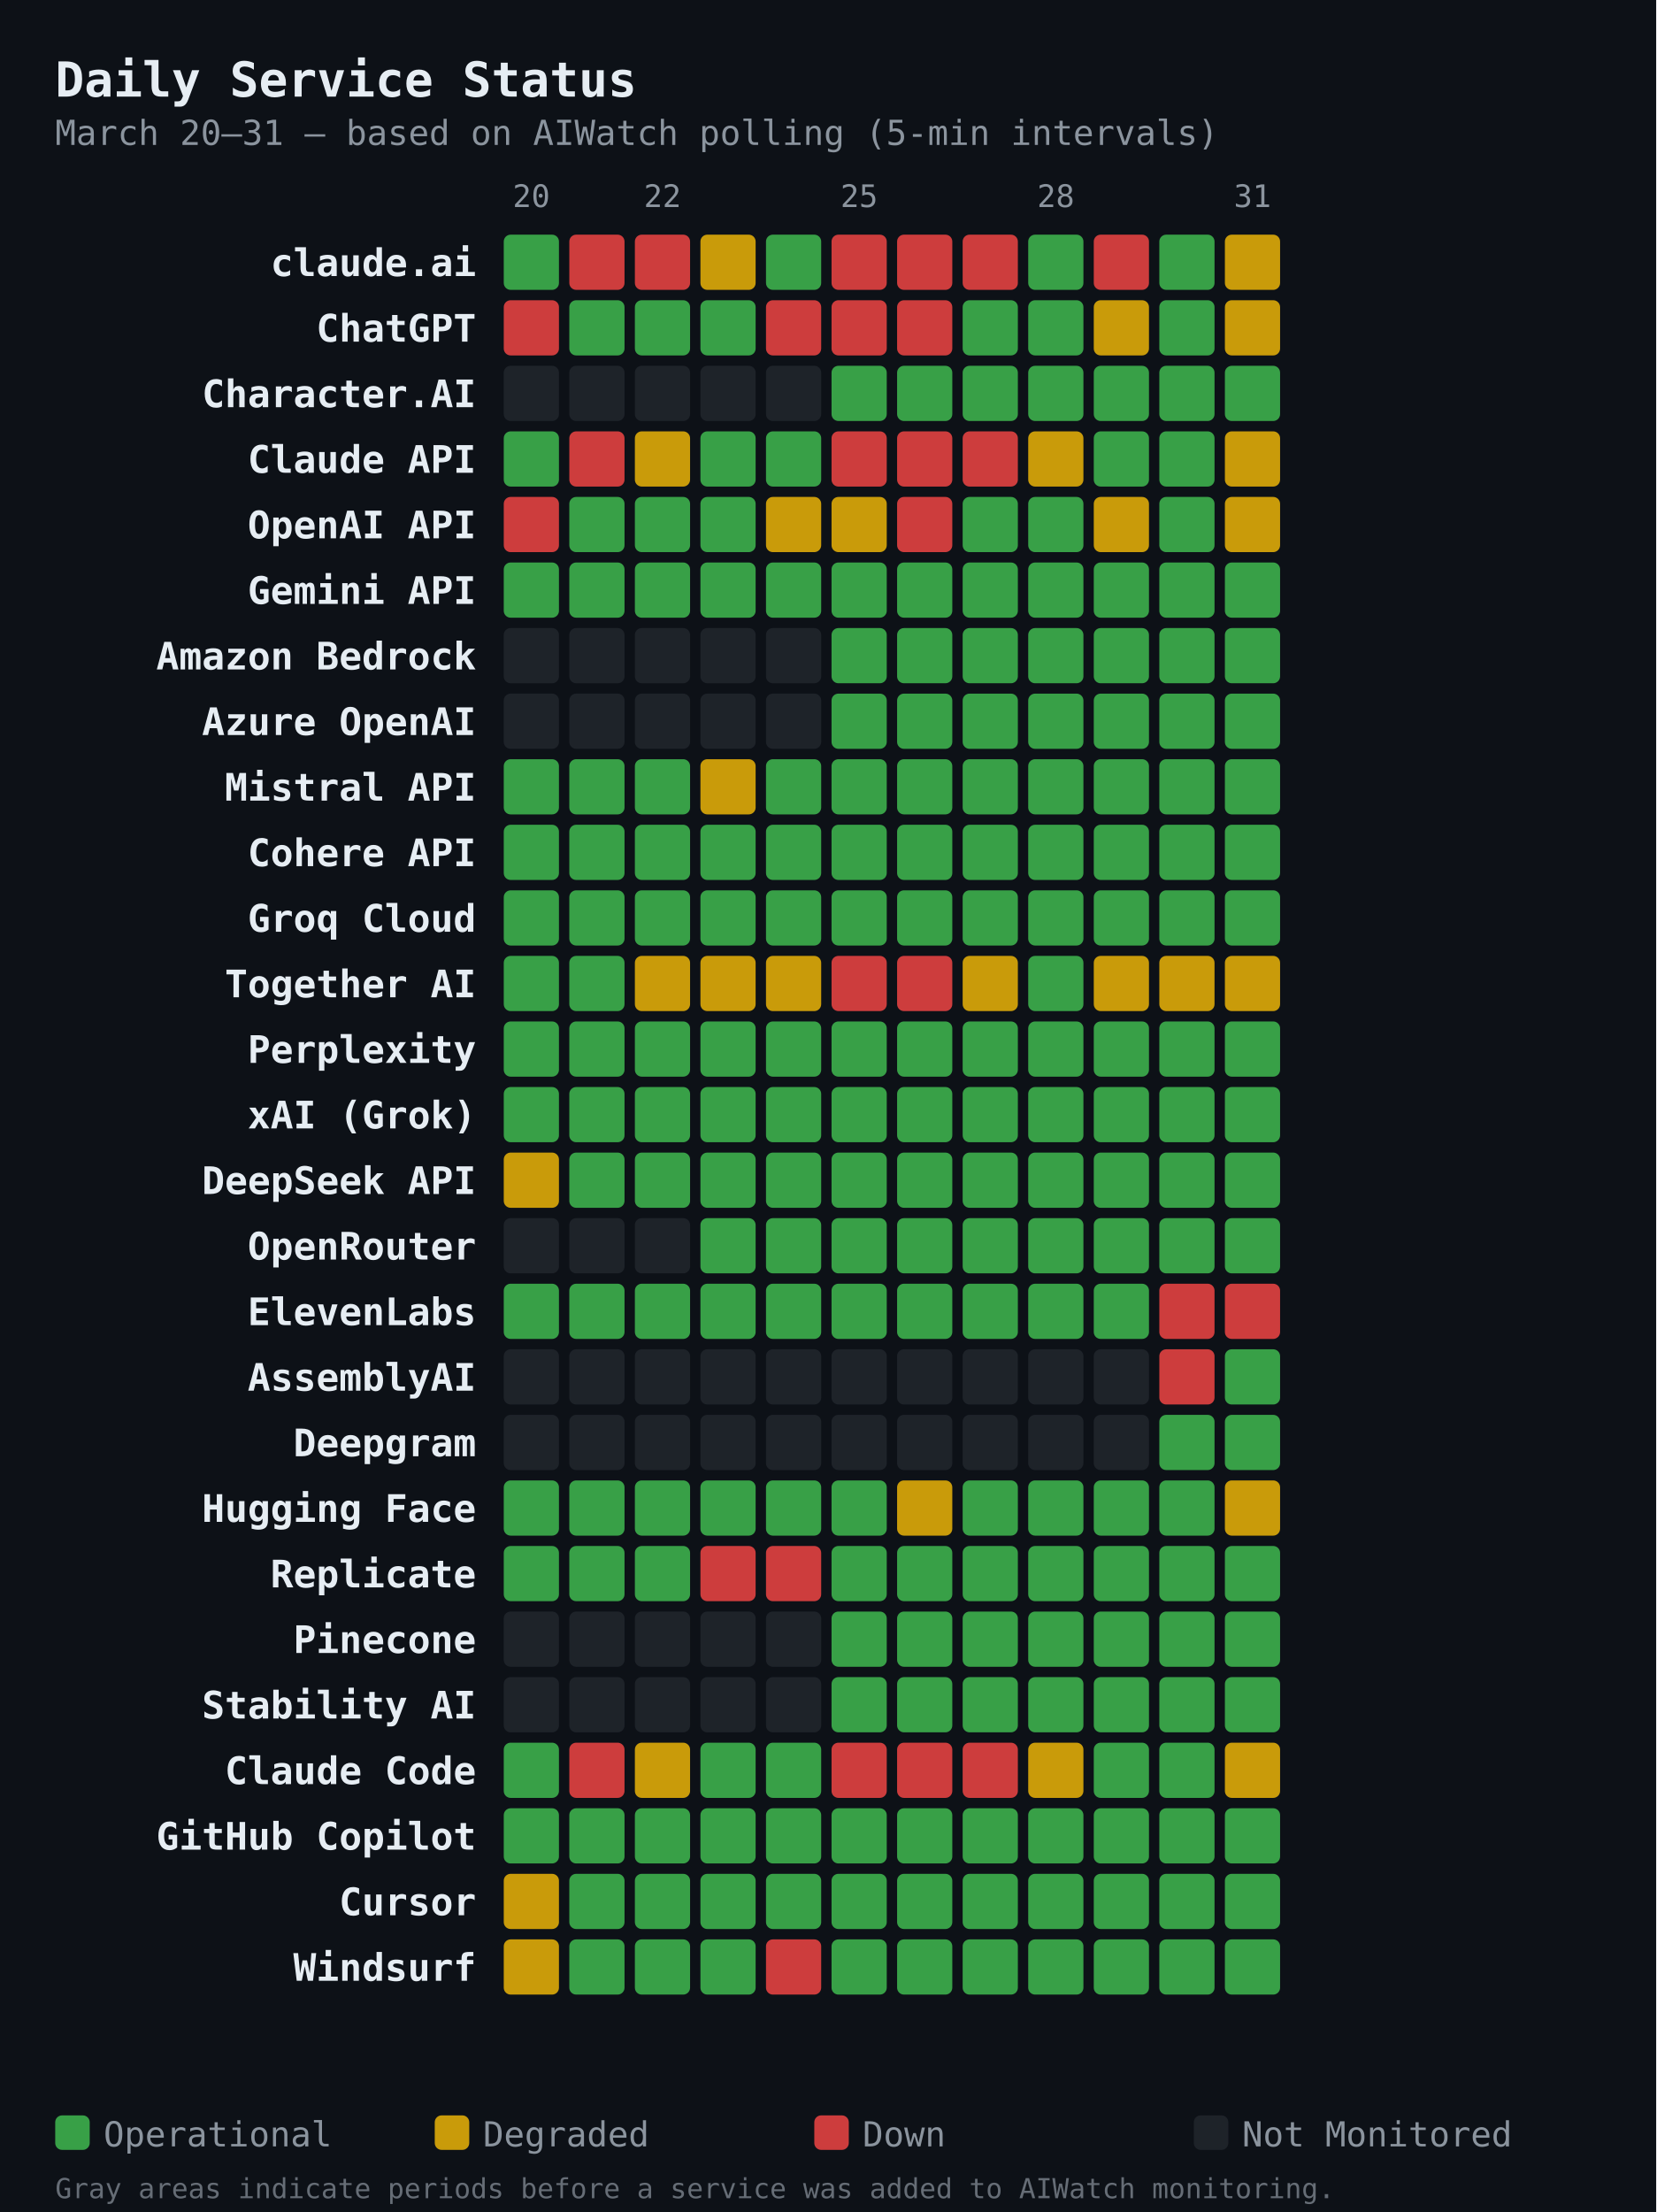
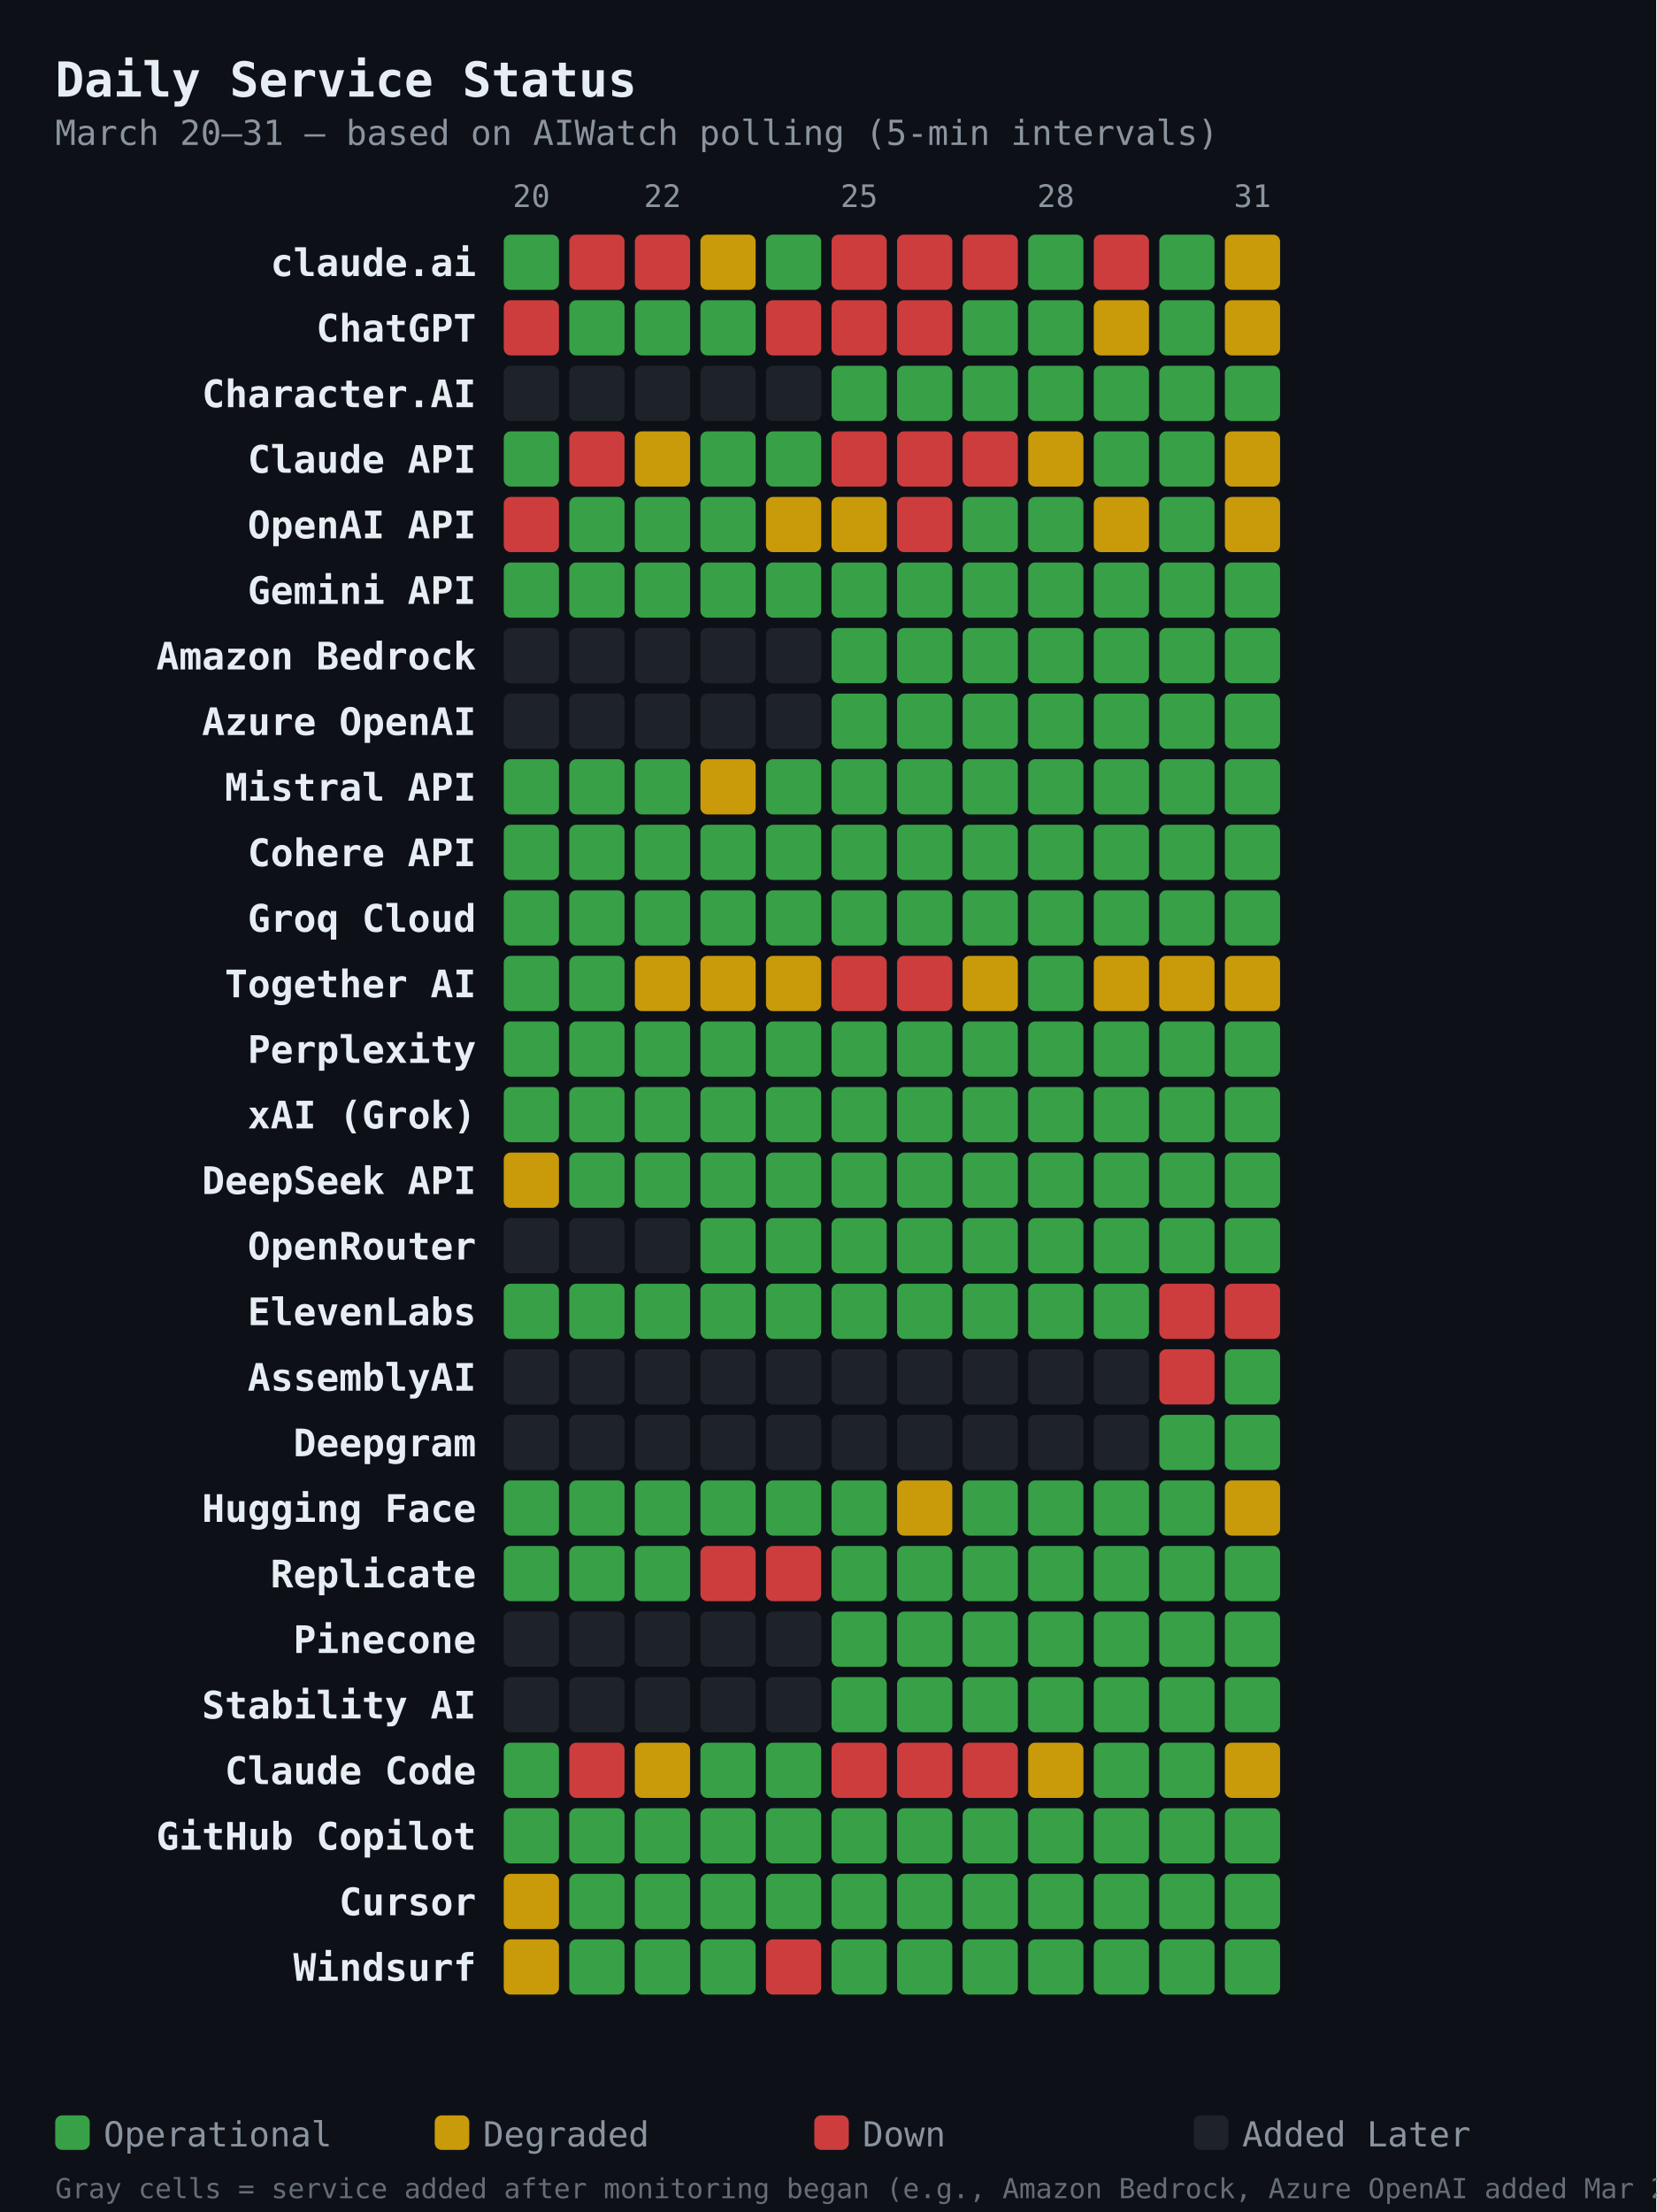
<svg xmlns="http://www.w3.org/2000/svg" viewBox="0 0 480 641" width="480" height="641">
  <style>
    .chart-bg { fill: #0d1117; }
    .chart-title { fill: #e6edf3; }
    .chart-text { fill: #e6edf3; }
    .chart-muted { fill: #8b949e; }
  </style>
  <rect class="chart-bg" width="100%" height="100%" fill="#0d1117" />
  <text x="16" y="28" fill="#e6edf3" font-size="14" font-weight="600" font-family="ui-monospace,monospace" class="chart-title">Daily Service Status</text>
  <text x="16" y="42" fill="#8b949e" font-size="10" font-family="ui-monospace,monospace">March 20–31 — based on AIWatch polling (5-min intervals)</text>
  <text x="154" y="60" fill="#8b949e" font-size="9" font-family="ui-monospace,monospace" text-anchor="middle">20</text>
  <text x="192" y="60" fill="#8b949e" font-size="9" font-family="ui-monospace,monospace" text-anchor="middle">22</text>
  <text x="249" y="60" fill="#8b949e" font-size="9" font-family="ui-monospace,monospace" text-anchor="middle">25</text>
  <text x="306" y="60" fill="#8b949e" font-size="9" font-family="ui-monospace,monospace" text-anchor="middle">28</text>
  <text x="363" y="60" fill="#8b949e" font-size="9" font-family="ui-monospace,monospace" text-anchor="middle">31</text>
  <text x="138" y="80" fill="#e6edf3" font-size="11" font-weight="600" font-family="ui-monospace,monospace" text-anchor="end">claude.ai</text>
  <rect x="146" y="68" width="16" height="16" rx="2" fill="#3fb950" opacity="0.85" />
  <rect x="165" y="68" width="16" height="16" rx="2" fill="#ef4444" opacity="0.85" />
  <rect x="184" y="68" width="16" height="16" rx="2" fill="#ef4444" opacity="0.85" />
  <rect x="203" y="68" width="16" height="16" rx="2" fill="#eab308" opacity="0.85" />
  <rect x="222" y="68" width="16" height="16" rx="2" fill="#3fb950" opacity="0.85" />
  <rect x="241" y="68" width="16" height="16" rx="2" fill="#ef4444" opacity="0.85" />
  <rect x="260" y="68" width="16" height="16" rx="2" fill="#ef4444" opacity="0.85" />
  <rect x="279" y="68" width="16" height="16" rx="2" fill="#ef4444" opacity="0.85" />
  <rect x="298" y="68" width="16" height="16" rx="2" fill="#3fb950" opacity="0.85" />
  <rect x="317" y="68" width="16" height="16" rx="2" fill="#ef4444" opacity="0.85" />
  <rect x="336" y="68" width="16" height="16" rx="2" fill="#3fb950" opacity="0.85" />
  <rect x="355" y="68" width="16" height="16" rx="2" fill="#eab308" opacity="0.85" />
  <text x="138" y="99" fill="#e6edf3" font-size="11" font-weight="600" font-family="ui-monospace,monospace" text-anchor="end">ChatGPT</text>
  <rect x="146" y="87" width="16" height="16" rx="2" fill="#ef4444" opacity="0.85" />
  <rect x="165" y="87" width="16" height="16" rx="2" fill="#3fb950" opacity="0.85" />
  <rect x="184" y="87" width="16" height="16" rx="2" fill="#3fb950" opacity="0.85" />
  <rect x="203" y="87" width="16" height="16" rx="2" fill="#3fb950" opacity="0.85" />
  <rect x="222" y="87" width="16" height="16" rx="2" fill="#ef4444" opacity="0.85" />
  <rect x="241" y="87" width="16" height="16" rx="2" fill="#ef4444" opacity="0.85" />
  <rect x="260" y="87" width="16" height="16" rx="2" fill="#ef4444" opacity="0.85" />
  <rect x="279" y="87" width="16" height="16" rx="2" fill="#3fb950" opacity="0.85" />
  <rect x="298" y="87" width="16" height="16" rx="2" fill="#3fb950" opacity="0.85" />
  <rect x="317" y="87" width="16" height="16" rx="2" fill="#eab308" opacity="0.85" />
  <rect x="336" y="87" width="16" height="16" rx="2" fill="#3fb950" opacity="0.85" />
  <rect x="355" y="87" width="16" height="16" rx="2" fill="#eab308" opacity="0.85" />
  <text x="138" y="118" fill="#e6edf3" font-size="11" font-weight="600" font-family="ui-monospace,monospace" text-anchor="end">Character.AI</text>
  <rect x="146" y="106" width="16" height="16" rx="2" fill="#21262d" opacity="0.85" />
  <rect x="165" y="106" width="16" height="16" rx="2" fill="#21262d" opacity="0.85" />
  <rect x="184" y="106" width="16" height="16" rx="2" fill="#21262d" opacity="0.85" />
  <rect x="203" y="106" width="16" height="16" rx="2" fill="#21262d" opacity="0.85" />
  <rect x="222" y="106" width="16" height="16" rx="2" fill="#21262d" opacity="0.85" />
  <rect x="241" y="106" width="16" height="16" rx="2" fill="#3fb950" opacity="0.85" />
  <rect x="260" y="106" width="16" height="16" rx="2" fill="#3fb950" opacity="0.85" />
  <rect x="279" y="106" width="16" height="16" rx="2" fill="#3fb950" opacity="0.85" />
  <rect x="298" y="106" width="16" height="16" rx="2" fill="#3fb950" opacity="0.85" />
  <rect x="317" y="106" width="16" height="16" rx="2" fill="#3fb950" opacity="0.85" />
  <rect x="336" y="106" width="16" height="16" rx="2" fill="#3fb950" opacity="0.85" />
  <rect x="355" y="106" width="16" height="16" rx="2" fill="#3fb950" opacity="0.85" />
  <text x="138" y="137" fill="#e6edf3" font-size="11" font-weight="600" font-family="ui-monospace,monospace" text-anchor="end">Claude API</text>
  <rect x="146" y="125" width="16" height="16" rx="2" fill="#3fb950" opacity="0.85" />
  <rect x="165" y="125" width="16" height="16" rx="2" fill="#ef4444" opacity="0.85" />
  <rect x="184" y="125" width="16" height="16" rx="2" fill="#eab308" opacity="0.85" />
  <rect x="203" y="125" width="16" height="16" rx="2" fill="#3fb950" opacity="0.85" />
  <rect x="222" y="125" width="16" height="16" rx="2" fill="#3fb950" opacity="0.85" />
  <rect x="241" y="125" width="16" height="16" rx="2" fill="#ef4444" opacity="0.85" />
  <rect x="260" y="125" width="16" height="16" rx="2" fill="#ef4444" opacity="0.85" />
  <rect x="279" y="125" width="16" height="16" rx="2" fill="#ef4444" opacity="0.85" />
  <rect x="298" y="125" width="16" height="16" rx="2" fill="#eab308" opacity="0.85" />
  <rect x="317" y="125" width="16" height="16" rx="2" fill="#3fb950" opacity="0.85" />
  <rect x="336" y="125" width="16" height="16" rx="2" fill="#3fb950" opacity="0.85" />
  <rect x="355" y="125" width="16" height="16" rx="2" fill="#eab308" opacity="0.85" />
  <text x="138" y="156" fill="#e6edf3" font-size="11" font-weight="600" font-family="ui-monospace,monospace" text-anchor="end">OpenAI API</text>
  <rect x="146" y="144" width="16" height="16" rx="2" fill="#ef4444" opacity="0.85" />
  <rect x="165" y="144" width="16" height="16" rx="2" fill="#3fb950" opacity="0.85" />
  <rect x="184" y="144" width="16" height="16" rx="2" fill="#3fb950" opacity="0.85" />
  <rect x="203" y="144" width="16" height="16" rx="2" fill="#3fb950" opacity="0.85" />
  <rect x="222" y="144" width="16" height="16" rx="2" fill="#eab308" opacity="0.85" />
  <rect x="241" y="144" width="16" height="16" rx="2" fill="#eab308" opacity="0.85" />
  <rect x="260" y="144" width="16" height="16" rx="2" fill="#ef4444" opacity="0.85" />
  <rect x="279" y="144" width="16" height="16" rx="2" fill="#3fb950" opacity="0.85" />
  <rect x="298" y="144" width="16" height="16" rx="2" fill="#3fb950" opacity="0.85" />
  <rect x="317" y="144" width="16" height="16" rx="2" fill="#eab308" opacity="0.85" />
  <rect x="336" y="144" width="16" height="16" rx="2" fill="#3fb950" opacity="0.85" />
  <rect x="355" y="144" width="16" height="16" rx="2" fill="#eab308" opacity="0.85" />
  <text x="138" y="175" fill="#e6edf3" font-size="11" font-weight="600" font-family="ui-monospace,monospace" text-anchor="end">Gemini API</text>
  <rect x="146" y="163" width="16" height="16" rx="2" fill="#3fb950" opacity="0.85" />
  <rect x="165" y="163" width="16" height="16" rx="2" fill="#3fb950" opacity="0.85" />
  <rect x="184" y="163" width="16" height="16" rx="2" fill="#3fb950" opacity="0.85" />
  <rect x="203" y="163" width="16" height="16" rx="2" fill="#3fb950" opacity="0.85" />
  <rect x="222" y="163" width="16" height="16" rx="2" fill="#3fb950" opacity="0.85" />
  <rect x="241" y="163" width="16" height="16" rx="2" fill="#3fb950" opacity="0.85" />
  <rect x="260" y="163" width="16" height="16" rx="2" fill="#3fb950" opacity="0.85" />
  <rect x="279" y="163" width="16" height="16" rx="2" fill="#3fb950" opacity="0.85" />
  <rect x="298" y="163" width="16" height="16" rx="2" fill="#3fb950" opacity="0.85" />
  <rect x="317" y="163" width="16" height="16" rx="2" fill="#3fb950" opacity="0.85" />
  <rect x="336" y="163" width="16" height="16" rx="2" fill="#3fb950" opacity="0.85" />
  <rect x="355" y="163" width="16" height="16" rx="2" fill="#3fb950" opacity="0.85" />
  <text x="138" y="194" fill="#e6edf3" font-size="11" font-weight="600" font-family="ui-monospace,monospace" text-anchor="end">Amazon Bedrock</text>
  <rect x="146" y="182" width="16" height="16" rx="2" fill="#21262d" opacity="0.85" />
  <rect x="165" y="182" width="16" height="16" rx="2" fill="#21262d" opacity="0.85" />
  <rect x="184" y="182" width="16" height="16" rx="2" fill="#21262d" opacity="0.85" />
  <rect x="203" y="182" width="16" height="16" rx="2" fill="#21262d" opacity="0.85" />
  <rect x="222" y="182" width="16" height="16" rx="2" fill="#21262d" opacity="0.85" />
  <rect x="241" y="182" width="16" height="16" rx="2" fill="#3fb950" opacity="0.85" />
  <rect x="260" y="182" width="16" height="16" rx="2" fill="#3fb950" opacity="0.85" />
  <rect x="279" y="182" width="16" height="16" rx="2" fill="#3fb950" opacity="0.85" />
  <rect x="298" y="182" width="16" height="16" rx="2" fill="#3fb950" opacity="0.85" />
  <rect x="317" y="182" width="16" height="16" rx="2" fill="#3fb950" opacity="0.85" />
  <rect x="336" y="182" width="16" height="16" rx="2" fill="#3fb950" opacity="0.85" />
  <rect x="355" y="182" width="16" height="16" rx="2" fill="#3fb950" opacity="0.85" />
  <text x="138" y="213" fill="#e6edf3" font-size="11" font-weight="600" font-family="ui-monospace,monospace" text-anchor="end">Azure OpenAI</text>
  <rect x="146" y="201" width="16" height="16" rx="2" fill="#21262d" opacity="0.85" />
  <rect x="165" y="201" width="16" height="16" rx="2" fill="#21262d" opacity="0.85" />
  <rect x="184" y="201" width="16" height="16" rx="2" fill="#21262d" opacity="0.85" />
  <rect x="203" y="201" width="16" height="16" rx="2" fill="#21262d" opacity="0.85" />
  <rect x="222" y="201" width="16" height="16" rx="2" fill="#21262d" opacity="0.85" />
  <rect x="241" y="201" width="16" height="16" rx="2" fill="#3fb950" opacity="0.85" />
  <rect x="260" y="201" width="16" height="16" rx="2" fill="#3fb950" opacity="0.85" />
  <rect x="279" y="201" width="16" height="16" rx="2" fill="#3fb950" opacity="0.85" />
  <rect x="298" y="201" width="16" height="16" rx="2" fill="#3fb950" opacity="0.85" />
  <rect x="317" y="201" width="16" height="16" rx="2" fill="#3fb950" opacity="0.85" />
  <rect x="336" y="201" width="16" height="16" rx="2" fill="#3fb950" opacity="0.85" />
  <rect x="355" y="201" width="16" height="16" rx="2" fill="#3fb950" opacity="0.85" />
  <text x="138" y="232" fill="#e6edf3" font-size="11" font-weight="600" font-family="ui-monospace,monospace" text-anchor="end">Mistral API</text>
  <rect x="146" y="220" width="16" height="16" rx="2" fill="#3fb950" opacity="0.85" />
  <rect x="165" y="220" width="16" height="16" rx="2" fill="#3fb950" opacity="0.85" />
  <rect x="184" y="220" width="16" height="16" rx="2" fill="#3fb950" opacity="0.85" />
  <rect x="203" y="220" width="16" height="16" rx="2" fill="#eab308" opacity="0.85" />
  <rect x="222" y="220" width="16" height="16" rx="2" fill="#3fb950" opacity="0.85" />
  <rect x="241" y="220" width="16" height="16" rx="2" fill="#3fb950" opacity="0.85" />
  <rect x="260" y="220" width="16" height="16" rx="2" fill="#3fb950" opacity="0.85" />
  <rect x="279" y="220" width="16" height="16" rx="2" fill="#3fb950" opacity="0.85" />
  <rect x="298" y="220" width="16" height="16" rx="2" fill="#3fb950" opacity="0.85" />
  <rect x="317" y="220" width="16" height="16" rx="2" fill="#3fb950" opacity="0.85" />
  <rect x="336" y="220" width="16" height="16" rx="2" fill="#3fb950" opacity="0.85" />
  <rect x="355" y="220" width="16" height="16" rx="2" fill="#3fb950" opacity="0.85" />
  <text x="138" y="251" fill="#e6edf3" font-size="11" font-weight="600" font-family="ui-monospace,monospace" text-anchor="end">Cohere API</text>
  <rect x="146" y="239" width="16" height="16" rx="2" fill="#3fb950" opacity="0.85" />
  <rect x="165" y="239" width="16" height="16" rx="2" fill="#3fb950" opacity="0.85" />
  <rect x="184" y="239" width="16" height="16" rx="2" fill="#3fb950" opacity="0.85" />
  <rect x="203" y="239" width="16" height="16" rx="2" fill="#3fb950" opacity="0.85" />
  <rect x="222" y="239" width="16" height="16" rx="2" fill="#3fb950" opacity="0.85" />
  <rect x="241" y="239" width="16" height="16" rx="2" fill="#3fb950" opacity="0.85" />
  <rect x="260" y="239" width="16" height="16" rx="2" fill="#3fb950" opacity="0.85" />
  <rect x="279" y="239" width="16" height="16" rx="2" fill="#3fb950" opacity="0.85" />
  <rect x="298" y="239" width="16" height="16" rx="2" fill="#3fb950" opacity="0.85" />
  <rect x="317" y="239" width="16" height="16" rx="2" fill="#3fb950" opacity="0.85" />
  <rect x="336" y="239" width="16" height="16" rx="2" fill="#3fb950" opacity="0.85" />
  <rect x="355" y="239" width="16" height="16" rx="2" fill="#3fb950" opacity="0.85" />
  <text x="138" y="270" fill="#e6edf3" font-size="11" font-weight="600" font-family="ui-monospace,monospace" text-anchor="end">Groq Cloud</text>
  <rect x="146" y="258" width="16" height="16" rx="2" fill="#3fb950" opacity="0.85" />
  <rect x="165" y="258" width="16" height="16" rx="2" fill="#3fb950" opacity="0.85" />
  <rect x="184" y="258" width="16" height="16" rx="2" fill="#3fb950" opacity="0.85" />
  <rect x="203" y="258" width="16" height="16" rx="2" fill="#3fb950" opacity="0.85" />
  <rect x="222" y="258" width="16" height="16" rx="2" fill="#3fb950" opacity="0.85" />
  <rect x="241" y="258" width="16" height="16" rx="2" fill="#3fb950" opacity="0.85" />
  <rect x="260" y="258" width="16" height="16" rx="2" fill="#3fb950" opacity="0.85" />
  <rect x="279" y="258" width="16" height="16" rx="2" fill="#3fb950" opacity="0.85" />
  <rect x="298" y="258" width="16" height="16" rx="2" fill="#3fb950" opacity="0.85" />
  <rect x="317" y="258" width="16" height="16" rx="2" fill="#3fb950" opacity="0.85" />
  <rect x="336" y="258" width="16" height="16" rx="2" fill="#3fb950" opacity="0.85" />
  <rect x="355" y="258" width="16" height="16" rx="2" fill="#3fb950" opacity="0.85" />
  <text x="138" y="289" fill="#e6edf3" font-size="11" font-weight="600" font-family="ui-monospace,monospace" text-anchor="end">Together AI</text>
  <rect x="146" y="277" width="16" height="16" rx="2" fill="#3fb950" opacity="0.85" />
  <rect x="165" y="277" width="16" height="16" rx="2" fill="#3fb950" opacity="0.85" />
  <rect x="184" y="277" width="16" height="16" rx="2" fill="#eab308" opacity="0.85" />
  <rect x="203" y="277" width="16" height="16" rx="2" fill="#eab308" opacity="0.85" />
  <rect x="222" y="277" width="16" height="16" rx="2" fill="#eab308" opacity="0.85" />
  <rect x="241" y="277" width="16" height="16" rx="2" fill="#ef4444" opacity="0.85" />
  <rect x="260" y="277" width="16" height="16" rx="2" fill="#ef4444" opacity="0.85" />
  <rect x="279" y="277" width="16" height="16" rx="2" fill="#eab308" opacity="0.85" />
  <rect x="298" y="277" width="16" height="16" rx="2" fill="#3fb950" opacity="0.85" />
  <rect x="317" y="277" width="16" height="16" rx="2" fill="#eab308" opacity="0.85" />
  <rect x="336" y="277" width="16" height="16" rx="2" fill="#eab308" opacity="0.85" />
  <rect x="355" y="277" width="16" height="16" rx="2" fill="#eab308" opacity="0.85" />
  <text x="138" y="308" fill="#e6edf3" font-size="11" font-weight="600" font-family="ui-monospace,monospace" text-anchor="end">Perplexity</text>
  <rect x="146" y="296" width="16" height="16" rx="2" fill="#3fb950" opacity="0.85" />
  <rect x="165" y="296" width="16" height="16" rx="2" fill="#3fb950" opacity="0.85" />
  <rect x="184" y="296" width="16" height="16" rx="2" fill="#3fb950" opacity="0.85" />
  <rect x="203" y="296" width="16" height="16" rx="2" fill="#3fb950" opacity="0.85" />
  <rect x="222" y="296" width="16" height="16" rx="2" fill="#3fb950" opacity="0.85" />
  <rect x="241" y="296" width="16" height="16" rx="2" fill="#3fb950" opacity="0.85" />
  <rect x="260" y="296" width="16" height="16" rx="2" fill="#3fb950" opacity="0.85" />
  <rect x="279" y="296" width="16" height="16" rx="2" fill="#3fb950" opacity="0.85" />
  <rect x="298" y="296" width="16" height="16" rx="2" fill="#3fb950" opacity="0.85" />
  <rect x="317" y="296" width="16" height="16" rx="2" fill="#3fb950" opacity="0.85" />
  <rect x="336" y="296" width="16" height="16" rx="2" fill="#3fb950" opacity="0.85" />
  <rect x="355" y="296" width="16" height="16" rx="2" fill="#3fb950" opacity="0.85" />
  <text x="138" y="327" fill="#e6edf3" font-size="11" font-weight="600" font-family="ui-monospace,monospace" text-anchor="end">xAI (Grok)</text>
  <rect x="146" y="315" width="16" height="16" rx="2" fill="#3fb950" opacity="0.85" />
  <rect x="165" y="315" width="16" height="16" rx="2" fill="#3fb950" opacity="0.85" />
  <rect x="184" y="315" width="16" height="16" rx="2" fill="#3fb950" opacity="0.85" />
  <rect x="203" y="315" width="16" height="16" rx="2" fill="#3fb950" opacity="0.85" />
  <rect x="222" y="315" width="16" height="16" rx="2" fill="#3fb950" opacity="0.85" />
  <rect x="241" y="315" width="16" height="16" rx="2" fill="#3fb950" opacity="0.85" />
  <rect x="260" y="315" width="16" height="16" rx="2" fill="#3fb950" opacity="0.85" />
  <rect x="279" y="315" width="16" height="16" rx="2" fill="#3fb950" opacity="0.85" />
  <rect x="298" y="315" width="16" height="16" rx="2" fill="#3fb950" opacity="0.85" />
  <rect x="317" y="315" width="16" height="16" rx="2" fill="#3fb950" opacity="0.85" />
  <rect x="336" y="315" width="16" height="16" rx="2" fill="#3fb950" opacity="0.85" />
  <rect x="355" y="315" width="16" height="16" rx="2" fill="#3fb950" opacity="0.85" />
  <text x="138" y="346" fill="#e6edf3" font-size="11" font-weight="600" font-family="ui-monospace,monospace" text-anchor="end">DeepSeek API</text>
  <rect x="146" y="334" width="16" height="16" rx="2" fill="#eab308" opacity="0.85" />
  <rect x="165" y="334" width="16" height="16" rx="2" fill="#3fb950" opacity="0.85" />
  <rect x="184" y="334" width="16" height="16" rx="2" fill="#3fb950" opacity="0.85" />
  <rect x="203" y="334" width="16" height="16" rx="2" fill="#3fb950" opacity="0.85" />
  <rect x="222" y="334" width="16" height="16" rx="2" fill="#3fb950" opacity="0.85" />
  <rect x="241" y="334" width="16" height="16" rx="2" fill="#3fb950" opacity="0.85" />
  <rect x="260" y="334" width="16" height="16" rx="2" fill="#3fb950" opacity="0.85" />
  <rect x="279" y="334" width="16" height="16" rx="2" fill="#3fb950" opacity="0.85" />
  <rect x="298" y="334" width="16" height="16" rx="2" fill="#3fb950" opacity="0.85" />
  <rect x="317" y="334" width="16" height="16" rx="2" fill="#3fb950" opacity="0.85" />
  <rect x="336" y="334" width="16" height="16" rx="2" fill="#3fb950" opacity="0.85" />
  <rect x="355" y="334" width="16" height="16" rx="2" fill="#3fb950" opacity="0.85" />
  <text x="138" y="365" fill="#e6edf3" font-size="11" font-weight="600" font-family="ui-monospace,monospace" text-anchor="end">OpenRouter</text>
  <rect x="146" y="353" width="16" height="16" rx="2" fill="#21262d" opacity="0.85" />
  <rect x="165" y="353" width="16" height="16" rx="2" fill="#21262d" opacity="0.85" />
  <rect x="184" y="353" width="16" height="16" rx="2" fill="#21262d" opacity="0.85" />
  <rect x="203" y="353" width="16" height="16" rx="2" fill="#3fb950" opacity="0.85" />
  <rect x="222" y="353" width="16" height="16" rx="2" fill="#3fb950" opacity="0.85" />
  <rect x="241" y="353" width="16" height="16" rx="2" fill="#3fb950" opacity="0.85" />
  <rect x="260" y="353" width="16" height="16" rx="2" fill="#3fb950" opacity="0.85" />
  <rect x="279" y="353" width="16" height="16" rx="2" fill="#3fb950" opacity="0.85" />
  <rect x="298" y="353" width="16" height="16" rx="2" fill="#3fb950" opacity="0.85" />
  <rect x="317" y="353" width="16" height="16" rx="2" fill="#3fb950" opacity="0.85" />
  <rect x="336" y="353" width="16" height="16" rx="2" fill="#3fb950" opacity="0.85" />
  <rect x="355" y="353" width="16" height="16" rx="2" fill="#3fb950" opacity="0.85" />
  <text x="138" y="384" fill="#e6edf3" font-size="11" font-weight="600" font-family="ui-monospace,monospace" text-anchor="end">ElevenLabs</text>
  <rect x="146" y="372" width="16" height="16" rx="2" fill="#3fb950" opacity="0.85" />
  <rect x="165" y="372" width="16" height="16" rx="2" fill="#3fb950" opacity="0.85" />
  <rect x="184" y="372" width="16" height="16" rx="2" fill="#3fb950" opacity="0.85" />
  <rect x="203" y="372" width="16" height="16" rx="2" fill="#3fb950" opacity="0.85" />
  <rect x="222" y="372" width="16" height="16" rx="2" fill="#3fb950" opacity="0.85" />
  <rect x="241" y="372" width="16" height="16" rx="2" fill="#3fb950" opacity="0.85" />
  <rect x="260" y="372" width="16" height="16" rx="2" fill="#3fb950" opacity="0.85" />
  <rect x="279" y="372" width="16" height="16" rx="2" fill="#3fb950" opacity="0.85" />
  <rect x="298" y="372" width="16" height="16" rx="2" fill="#3fb950" opacity="0.85" />
  <rect x="317" y="372" width="16" height="16" rx="2" fill="#3fb950" opacity="0.85" />
  <rect x="336" y="372" width="16" height="16" rx="2" fill="#ef4444" opacity="0.85" />
  <rect x="355" y="372" width="16" height="16" rx="2" fill="#ef4444" opacity="0.85" />
  <text x="138" y="403" fill="#e6edf3" font-size="11" font-weight="600" font-family="ui-monospace,monospace" text-anchor="end">AssemblyAI</text>
  <rect x="146" y="391" width="16" height="16" rx="2" fill="#21262d" opacity="0.85" />
  <rect x="165" y="391" width="16" height="16" rx="2" fill="#21262d" opacity="0.85" />
  <rect x="184" y="391" width="16" height="16" rx="2" fill="#21262d" opacity="0.85" />
  <rect x="203" y="391" width="16" height="16" rx="2" fill="#21262d" opacity="0.85" />
  <rect x="222" y="391" width="16" height="16" rx="2" fill="#21262d" opacity="0.85" />
  <rect x="241" y="391" width="16" height="16" rx="2" fill="#21262d" opacity="0.85" />
  <rect x="260" y="391" width="16" height="16" rx="2" fill="#21262d" opacity="0.85" />
  <rect x="279" y="391" width="16" height="16" rx="2" fill="#21262d" opacity="0.85" />
  <rect x="298" y="391" width="16" height="16" rx="2" fill="#21262d" opacity="0.85" />
  <rect x="317" y="391" width="16" height="16" rx="2" fill="#21262d" opacity="0.85" />
  <rect x="336" y="391" width="16" height="16" rx="2" fill="#ef4444" opacity="0.85" />
  <rect x="355" y="391" width="16" height="16" rx="2" fill="#3fb950" opacity="0.85" />
  <text x="138" y="422" fill="#e6edf3" font-size="11" font-weight="600" font-family="ui-monospace,monospace" text-anchor="end">Deepgram</text>
  <rect x="146" y="410" width="16" height="16" rx="2" fill="#21262d" opacity="0.85" />
  <rect x="165" y="410" width="16" height="16" rx="2" fill="#21262d" opacity="0.85" />
  <rect x="184" y="410" width="16" height="16" rx="2" fill="#21262d" opacity="0.85" />
  <rect x="203" y="410" width="16" height="16" rx="2" fill="#21262d" opacity="0.85" />
  <rect x="222" y="410" width="16" height="16" rx="2" fill="#21262d" opacity="0.85" />
  <rect x="241" y="410" width="16" height="16" rx="2" fill="#21262d" opacity="0.85" />
  <rect x="260" y="410" width="16" height="16" rx="2" fill="#21262d" opacity="0.85" />
  <rect x="279" y="410" width="16" height="16" rx="2" fill="#21262d" opacity="0.85" />
  <rect x="298" y="410" width="16" height="16" rx="2" fill="#21262d" opacity="0.85" />
  <rect x="317" y="410" width="16" height="16" rx="2" fill="#21262d" opacity="0.85" />
  <rect x="336" y="410" width="16" height="16" rx="2" fill="#3fb950" opacity="0.85" />
  <rect x="355" y="410" width="16" height="16" rx="2" fill="#3fb950" opacity="0.85" />
  <text x="138" y="441" fill="#e6edf3" font-size="11" font-weight="600" font-family="ui-monospace,monospace" text-anchor="end">Hugging Face</text>
  <rect x="146" y="429" width="16" height="16" rx="2" fill="#3fb950" opacity="0.85" />
  <rect x="165" y="429" width="16" height="16" rx="2" fill="#3fb950" opacity="0.85" />
  <rect x="184" y="429" width="16" height="16" rx="2" fill="#3fb950" opacity="0.85" />
  <rect x="203" y="429" width="16" height="16" rx="2" fill="#3fb950" opacity="0.85" />
  <rect x="222" y="429" width="16" height="16" rx="2" fill="#3fb950" opacity="0.85" />
  <rect x="241" y="429" width="16" height="16" rx="2" fill="#3fb950" opacity="0.85" />
  <rect x="260" y="429" width="16" height="16" rx="2" fill="#eab308" opacity="0.85" />
  <rect x="279" y="429" width="16" height="16" rx="2" fill="#3fb950" opacity="0.85" />
  <rect x="298" y="429" width="16" height="16" rx="2" fill="#3fb950" opacity="0.85" />
  <rect x="317" y="429" width="16" height="16" rx="2" fill="#3fb950" opacity="0.85" />
  <rect x="336" y="429" width="16" height="16" rx="2" fill="#3fb950" opacity="0.85" />
  <rect x="355" y="429" width="16" height="16" rx="2" fill="#eab308" opacity="0.85" />
  <text x="138" y="460" fill="#e6edf3" font-size="11" font-weight="600" font-family="ui-monospace,monospace" text-anchor="end">Replicate</text>
  <rect x="146" y="448" width="16" height="16" rx="2" fill="#3fb950" opacity="0.85" />
  <rect x="165" y="448" width="16" height="16" rx="2" fill="#3fb950" opacity="0.85" />
  <rect x="184" y="448" width="16" height="16" rx="2" fill="#3fb950" opacity="0.85" />
  <rect x="203" y="448" width="16" height="16" rx="2" fill="#ef4444" opacity="0.85" />
  <rect x="222" y="448" width="16" height="16" rx="2" fill="#ef4444" opacity="0.85" />
  <rect x="241" y="448" width="16" height="16" rx="2" fill="#3fb950" opacity="0.85" />
  <rect x="260" y="448" width="16" height="16" rx="2" fill="#3fb950" opacity="0.85" />
  <rect x="279" y="448" width="16" height="16" rx="2" fill="#3fb950" opacity="0.85" />
  <rect x="298" y="448" width="16" height="16" rx="2" fill="#3fb950" opacity="0.85" />
  <rect x="317" y="448" width="16" height="16" rx="2" fill="#3fb950" opacity="0.85" />
  <rect x="336" y="448" width="16" height="16" rx="2" fill="#3fb950" opacity="0.85" />
  <rect x="355" y="448" width="16" height="16" rx="2" fill="#3fb950" opacity="0.85" />
  <text x="138" y="479" fill="#e6edf3" font-size="11" font-weight="600" font-family="ui-monospace,monospace" text-anchor="end">Pinecone</text>
  <rect x="146" y="467" width="16" height="16" rx="2" fill="#21262d" opacity="0.85" />
  <rect x="165" y="467" width="16" height="16" rx="2" fill="#21262d" opacity="0.85" />
  <rect x="184" y="467" width="16" height="16" rx="2" fill="#21262d" opacity="0.85" />
  <rect x="203" y="467" width="16" height="16" rx="2" fill="#21262d" opacity="0.85" />
  <rect x="222" y="467" width="16" height="16" rx="2" fill="#21262d" opacity="0.85" />
  <rect x="241" y="467" width="16" height="16" rx="2" fill="#3fb950" opacity="0.85" />
  <rect x="260" y="467" width="16" height="16" rx="2" fill="#3fb950" opacity="0.85" />
  <rect x="279" y="467" width="16" height="16" rx="2" fill="#3fb950" opacity="0.85" />
  <rect x="298" y="467" width="16" height="16" rx="2" fill="#3fb950" opacity="0.85" />
  <rect x="317" y="467" width="16" height="16" rx="2" fill="#3fb950" opacity="0.85" />
  <rect x="336" y="467" width="16" height="16" rx="2" fill="#3fb950" opacity="0.85" />
  <rect x="355" y="467" width="16" height="16" rx="2" fill="#3fb950" opacity="0.85" />
  <text x="138" y="498" fill="#e6edf3" font-size="11" font-weight="600" font-family="ui-monospace,monospace" text-anchor="end">Stability AI</text>
  <rect x="146" y="486" width="16" height="16" rx="2" fill="#21262d" opacity="0.85" />
  <rect x="165" y="486" width="16" height="16" rx="2" fill="#21262d" opacity="0.85" />
  <rect x="184" y="486" width="16" height="16" rx="2" fill="#21262d" opacity="0.85" />
  <rect x="203" y="486" width="16" height="16" rx="2" fill="#21262d" opacity="0.85" />
  <rect x="222" y="486" width="16" height="16" rx="2" fill="#21262d" opacity="0.85" />
  <rect x="241" y="486" width="16" height="16" rx="2" fill="#3fb950" opacity="0.85" />
  <rect x="260" y="486" width="16" height="16" rx="2" fill="#3fb950" opacity="0.85" />
  <rect x="279" y="486" width="16" height="16" rx="2" fill="#3fb950" opacity="0.85" />
  <rect x="298" y="486" width="16" height="16" rx="2" fill="#3fb950" opacity="0.85" />
  <rect x="317" y="486" width="16" height="16" rx="2" fill="#3fb950" opacity="0.85" />
  <rect x="336" y="486" width="16" height="16" rx="2" fill="#3fb950" opacity="0.85" />
  <rect x="355" y="486" width="16" height="16" rx="2" fill="#3fb950" opacity="0.85" />
  <text x="138" y="517" fill="#e6edf3" font-size="11" font-weight="600" font-family="ui-monospace,monospace" text-anchor="end">Claude Code</text>
  <rect x="146" y="505" width="16" height="16" rx="2" fill="#3fb950" opacity="0.85" />
  <rect x="165" y="505" width="16" height="16" rx="2" fill="#ef4444" opacity="0.85" />
  <rect x="184" y="505" width="16" height="16" rx="2" fill="#eab308" opacity="0.85" />
  <rect x="203" y="505" width="16" height="16" rx="2" fill="#3fb950" opacity="0.85" />
  <rect x="222" y="505" width="16" height="16" rx="2" fill="#3fb950" opacity="0.85" />
  <rect x="241" y="505" width="16" height="16" rx="2" fill="#ef4444" opacity="0.85" />
  <rect x="260" y="505" width="16" height="16" rx="2" fill="#ef4444" opacity="0.85" />
  <rect x="279" y="505" width="16" height="16" rx="2" fill="#ef4444" opacity="0.85" />
  <rect x="298" y="505" width="16" height="16" rx="2" fill="#eab308" opacity="0.85" />
  <rect x="317" y="505" width="16" height="16" rx="2" fill="#3fb950" opacity="0.85" />
  <rect x="336" y="505" width="16" height="16" rx="2" fill="#3fb950" opacity="0.85" />
  <rect x="355" y="505" width="16" height="16" rx="2" fill="#eab308" opacity="0.85" />
  <text x="138" y="536" fill="#e6edf3" font-size="11" font-weight="600" font-family="ui-monospace,monospace" text-anchor="end">GitHub Copilot</text>
  <rect x="146" y="524" width="16" height="16" rx="2" fill="#3fb950" opacity="0.85" />
  <rect x="165" y="524" width="16" height="16" rx="2" fill="#3fb950" opacity="0.85" />
  <rect x="184" y="524" width="16" height="16" rx="2" fill="#3fb950" opacity="0.85" />
  <rect x="203" y="524" width="16" height="16" rx="2" fill="#3fb950" opacity="0.85" />
  <rect x="222" y="524" width="16" height="16" rx="2" fill="#3fb950" opacity="0.85" />
  <rect x="241" y="524" width="16" height="16" rx="2" fill="#3fb950" opacity="0.85" />
  <rect x="260" y="524" width="16" height="16" rx="2" fill="#3fb950" opacity="0.85" />
  <rect x="279" y="524" width="16" height="16" rx="2" fill="#3fb950" opacity="0.85" />
  <rect x="298" y="524" width="16" height="16" rx="2" fill="#3fb950" opacity="0.85" />
  <rect x="317" y="524" width="16" height="16" rx="2" fill="#3fb950" opacity="0.85" />
  <rect x="336" y="524" width="16" height="16" rx="2" fill="#3fb950" opacity="0.85" />
  <rect x="355" y="524" width="16" height="16" rx="2" fill="#3fb950" opacity="0.85" />
  <text x="138" y="555" fill="#e6edf3" font-size="11" font-weight="600" font-family="ui-monospace,monospace" text-anchor="end">Cursor</text>
  <rect x="146" y="543" width="16" height="16" rx="2" fill="#eab308" opacity="0.85" />
  <rect x="165" y="543" width="16" height="16" rx="2" fill="#3fb950" opacity="0.85" />
  <rect x="184" y="543" width="16" height="16" rx="2" fill="#3fb950" opacity="0.85" />
  <rect x="203" y="543" width="16" height="16" rx="2" fill="#3fb950" opacity="0.85" />
  <rect x="222" y="543" width="16" height="16" rx="2" fill="#3fb950" opacity="0.85" />
  <rect x="241" y="543" width="16" height="16" rx="2" fill="#3fb950" opacity="0.85" />
  <rect x="260" y="543" width="16" height="16" rx="2" fill="#3fb950" opacity="0.85" />
  <rect x="279" y="543" width="16" height="16" rx="2" fill="#3fb950" opacity="0.85" />
  <rect x="298" y="543" width="16" height="16" rx="2" fill="#3fb950" opacity="0.85" />
  <rect x="317" y="543" width="16" height="16" rx="2" fill="#3fb950" opacity="0.85" />
  <rect x="336" y="543" width="16" height="16" rx="2" fill="#3fb950" opacity="0.85" />
  <rect x="355" y="543" width="16" height="16" rx="2" fill="#3fb950" opacity="0.85" />
  <text x="138" y="574" fill="#e6edf3" font-size="11" font-weight="600" font-family="ui-monospace,monospace" text-anchor="end">Windsurf</text>
  <rect x="146" y="562" width="16" height="16" rx="2" fill="#eab308" opacity="0.85" />
  <rect x="165" y="562" width="16" height="16" rx="2" fill="#3fb950" opacity="0.85" />
  <rect x="184" y="562" width="16" height="16" rx="2" fill="#3fb950" opacity="0.85" />
  <rect x="203" y="562" width="16" height="16" rx="2" fill="#3fb950" opacity="0.85" />
  <rect x="222" y="562" width="16" height="16" rx="2" fill="#ef4444" opacity="0.85" />
  <rect x="241" y="562" width="16" height="16" rx="2" fill="#3fb950" opacity="0.85" />
  <rect x="260" y="562" width="16" height="16" rx="2" fill="#3fb950" opacity="0.85" />
  <rect x="279" y="562" width="16" height="16" rx="2" fill="#3fb950" opacity="0.85" />
  <rect x="298" y="562" width="16" height="16" rx="2" fill="#3fb950" opacity="0.85" />
  <rect x="317" y="562" width="16" height="16" rx="2" fill="#3fb950" opacity="0.85" />
  <rect x="336" y="562" width="16" height="16" rx="2" fill="#3fb950" opacity="0.85" />
  <rect x="355" y="562" width="16" height="16" rx="2" fill="#3fb950" opacity="0.85" />
  <rect x="16" y="613" width="10" height="10" rx="2" fill="#3fb950" opacity="0.85" />
  <text x="30" y="622" fill="#8b949e" font-size="10" font-family="ui-monospace,monospace">Operational</text>
  <rect x="126" y="613" width="10" height="10" rx="2" fill="#eab308" opacity="0.85" />
  <text x="140" y="622" fill="#8b949e" font-size="10" font-family="ui-monospace,monospace">Degraded</text>
  <rect x="236" y="613" width="10" height="10" rx="2" fill="#ef4444" opacity="0.85" />
  <text x="250" y="622" fill="#8b949e" font-size="10" font-family="ui-monospace,monospace">Down</text>
  <rect x="346" y="613" width="10" height="10" rx="2" fill="#21262d" opacity="0.85" />
-   <text x="360" y="622" fill="#8b949e" font-size="10" font-family="ui-monospace,monospace">Not Monitored</text>
-   <text x="16" y="637" fill="#8b949e" font-size="8" font-family="ui-monospace,monospace" opacity="0.7">Gray areas indicate periods before a service was added to AIWatch monitoring.</text>
+   <text x="360" y="622" fill="#8b949e" font-size="10" font-family="ui-monospace,monospace">Added Later</text>
+   <text x="16" y="637" fill="#8b949e" font-size="8" font-family="ui-monospace,monospace" opacity="0.7">Gray cells = service added after monitoring began (e.g., Amazon Bedrock, Azure OpenAI added Mar 25)</text>
</svg>
